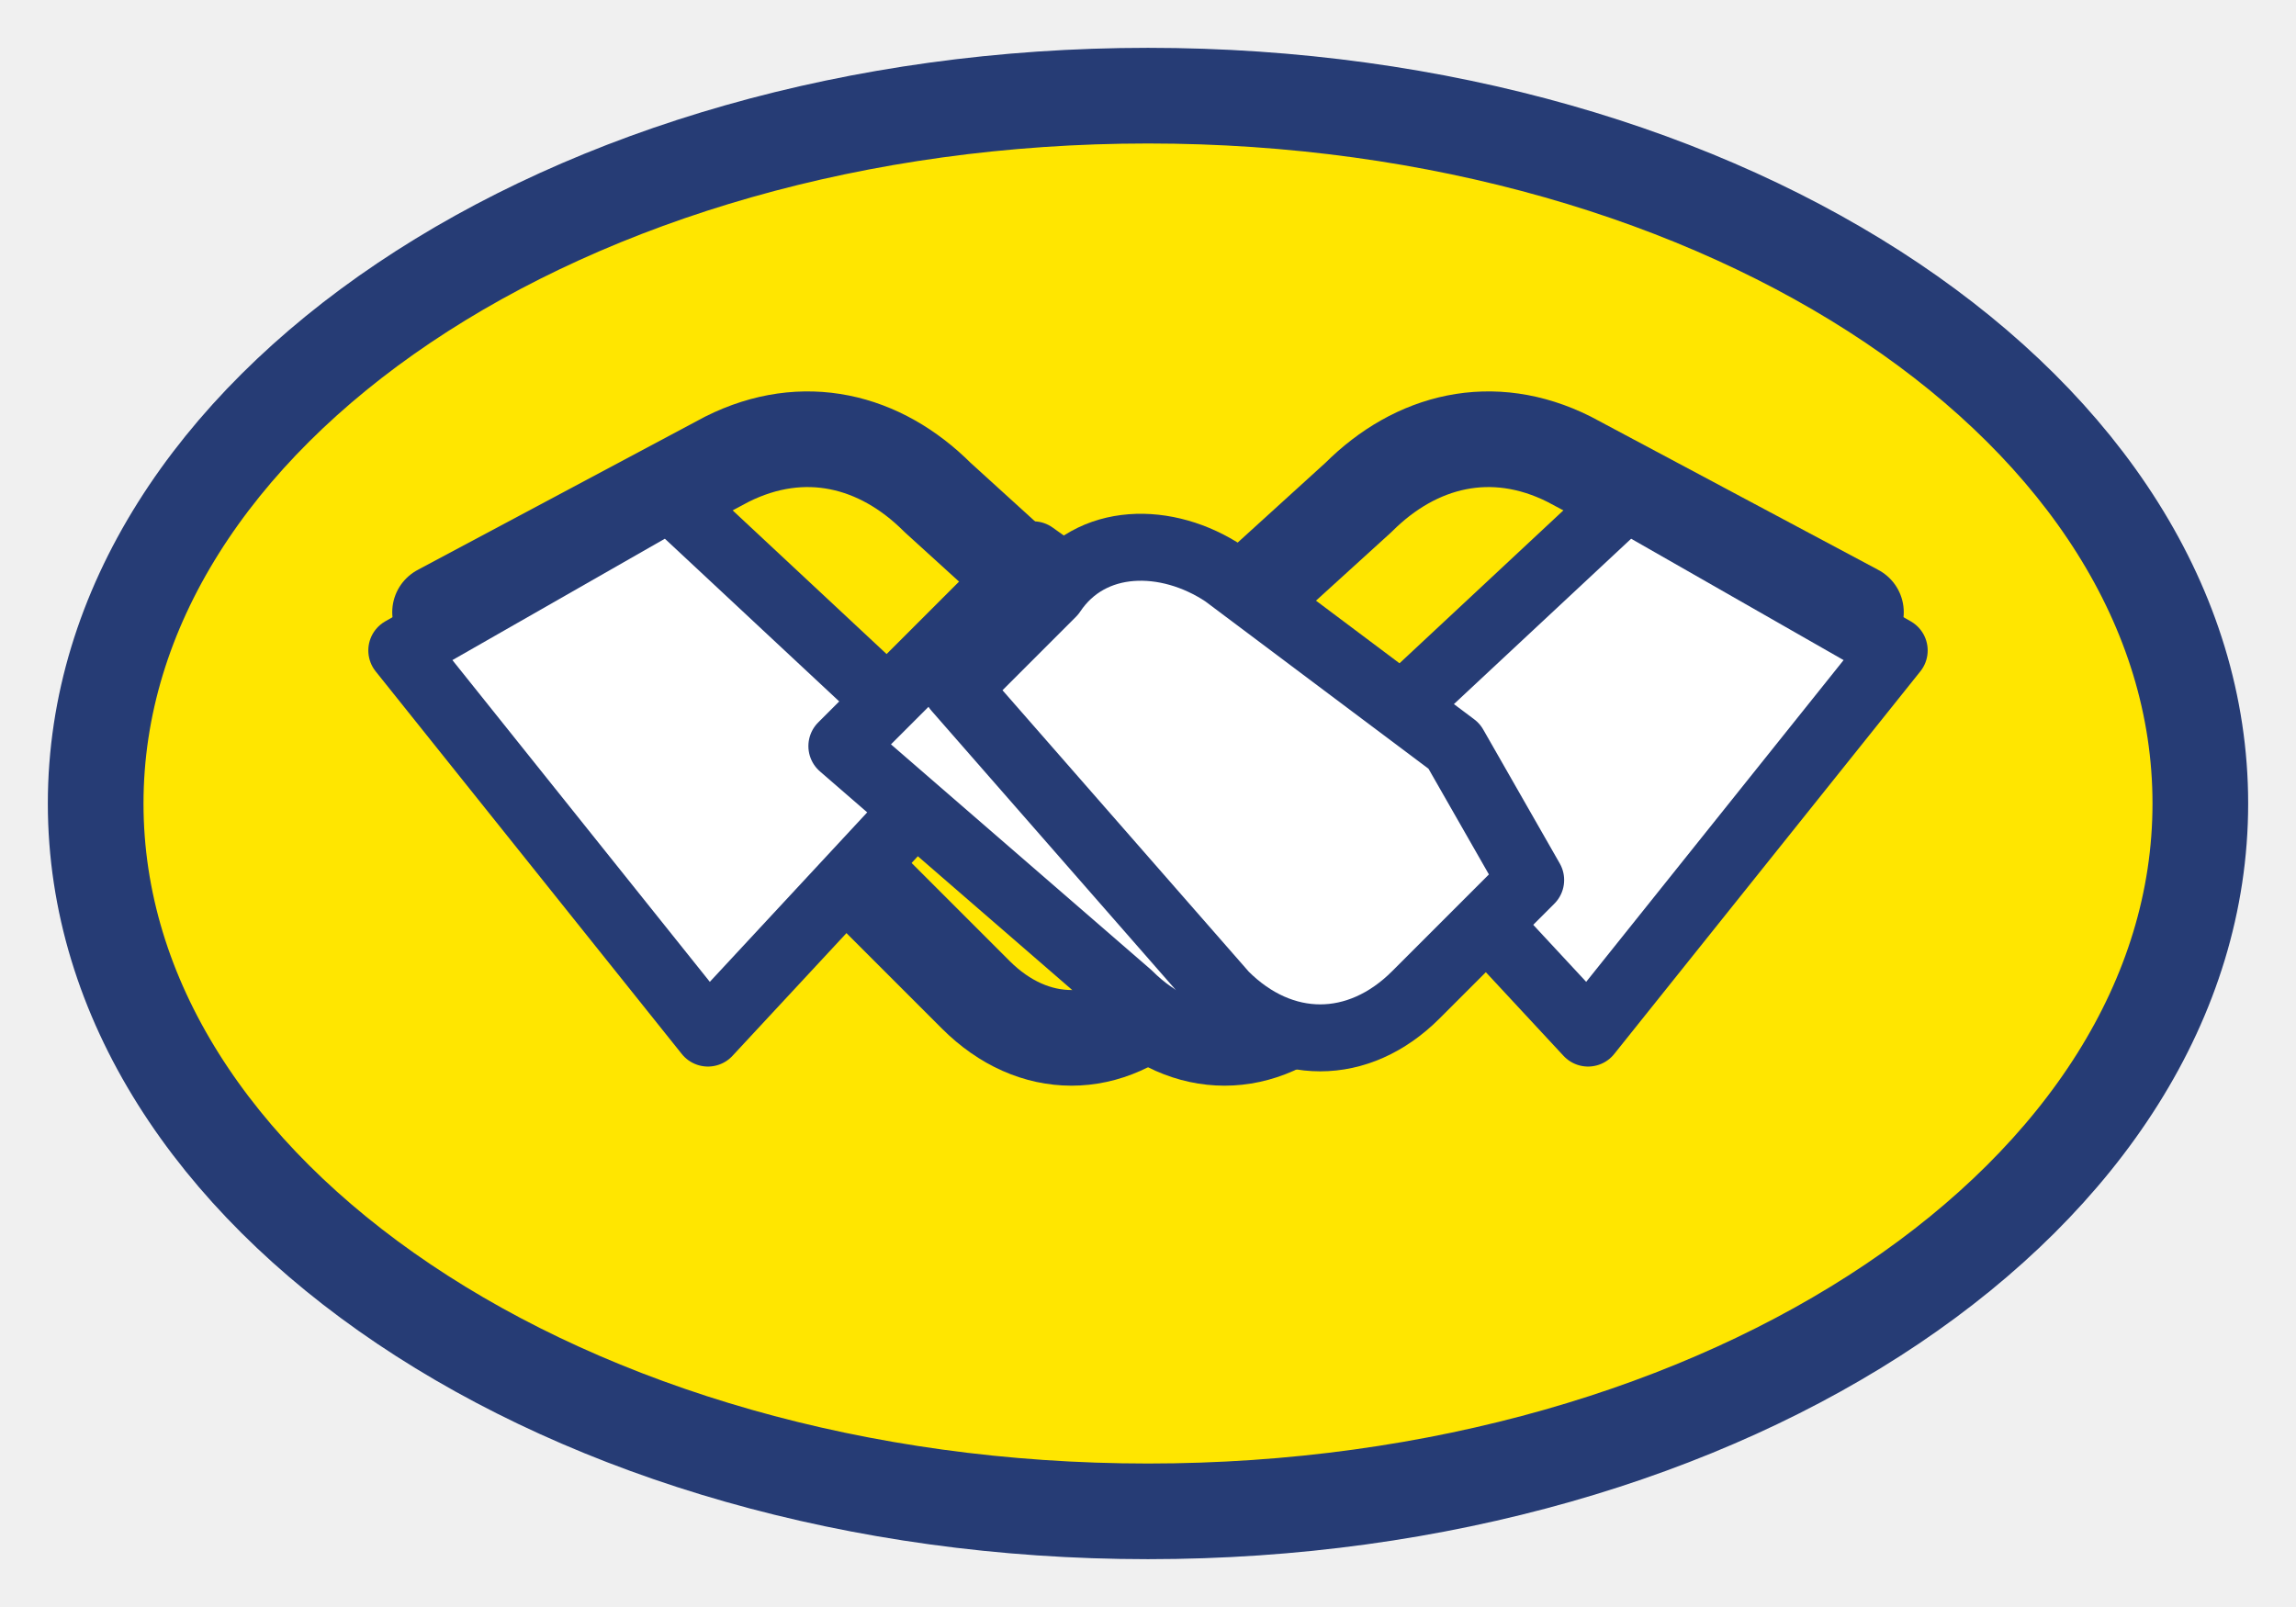
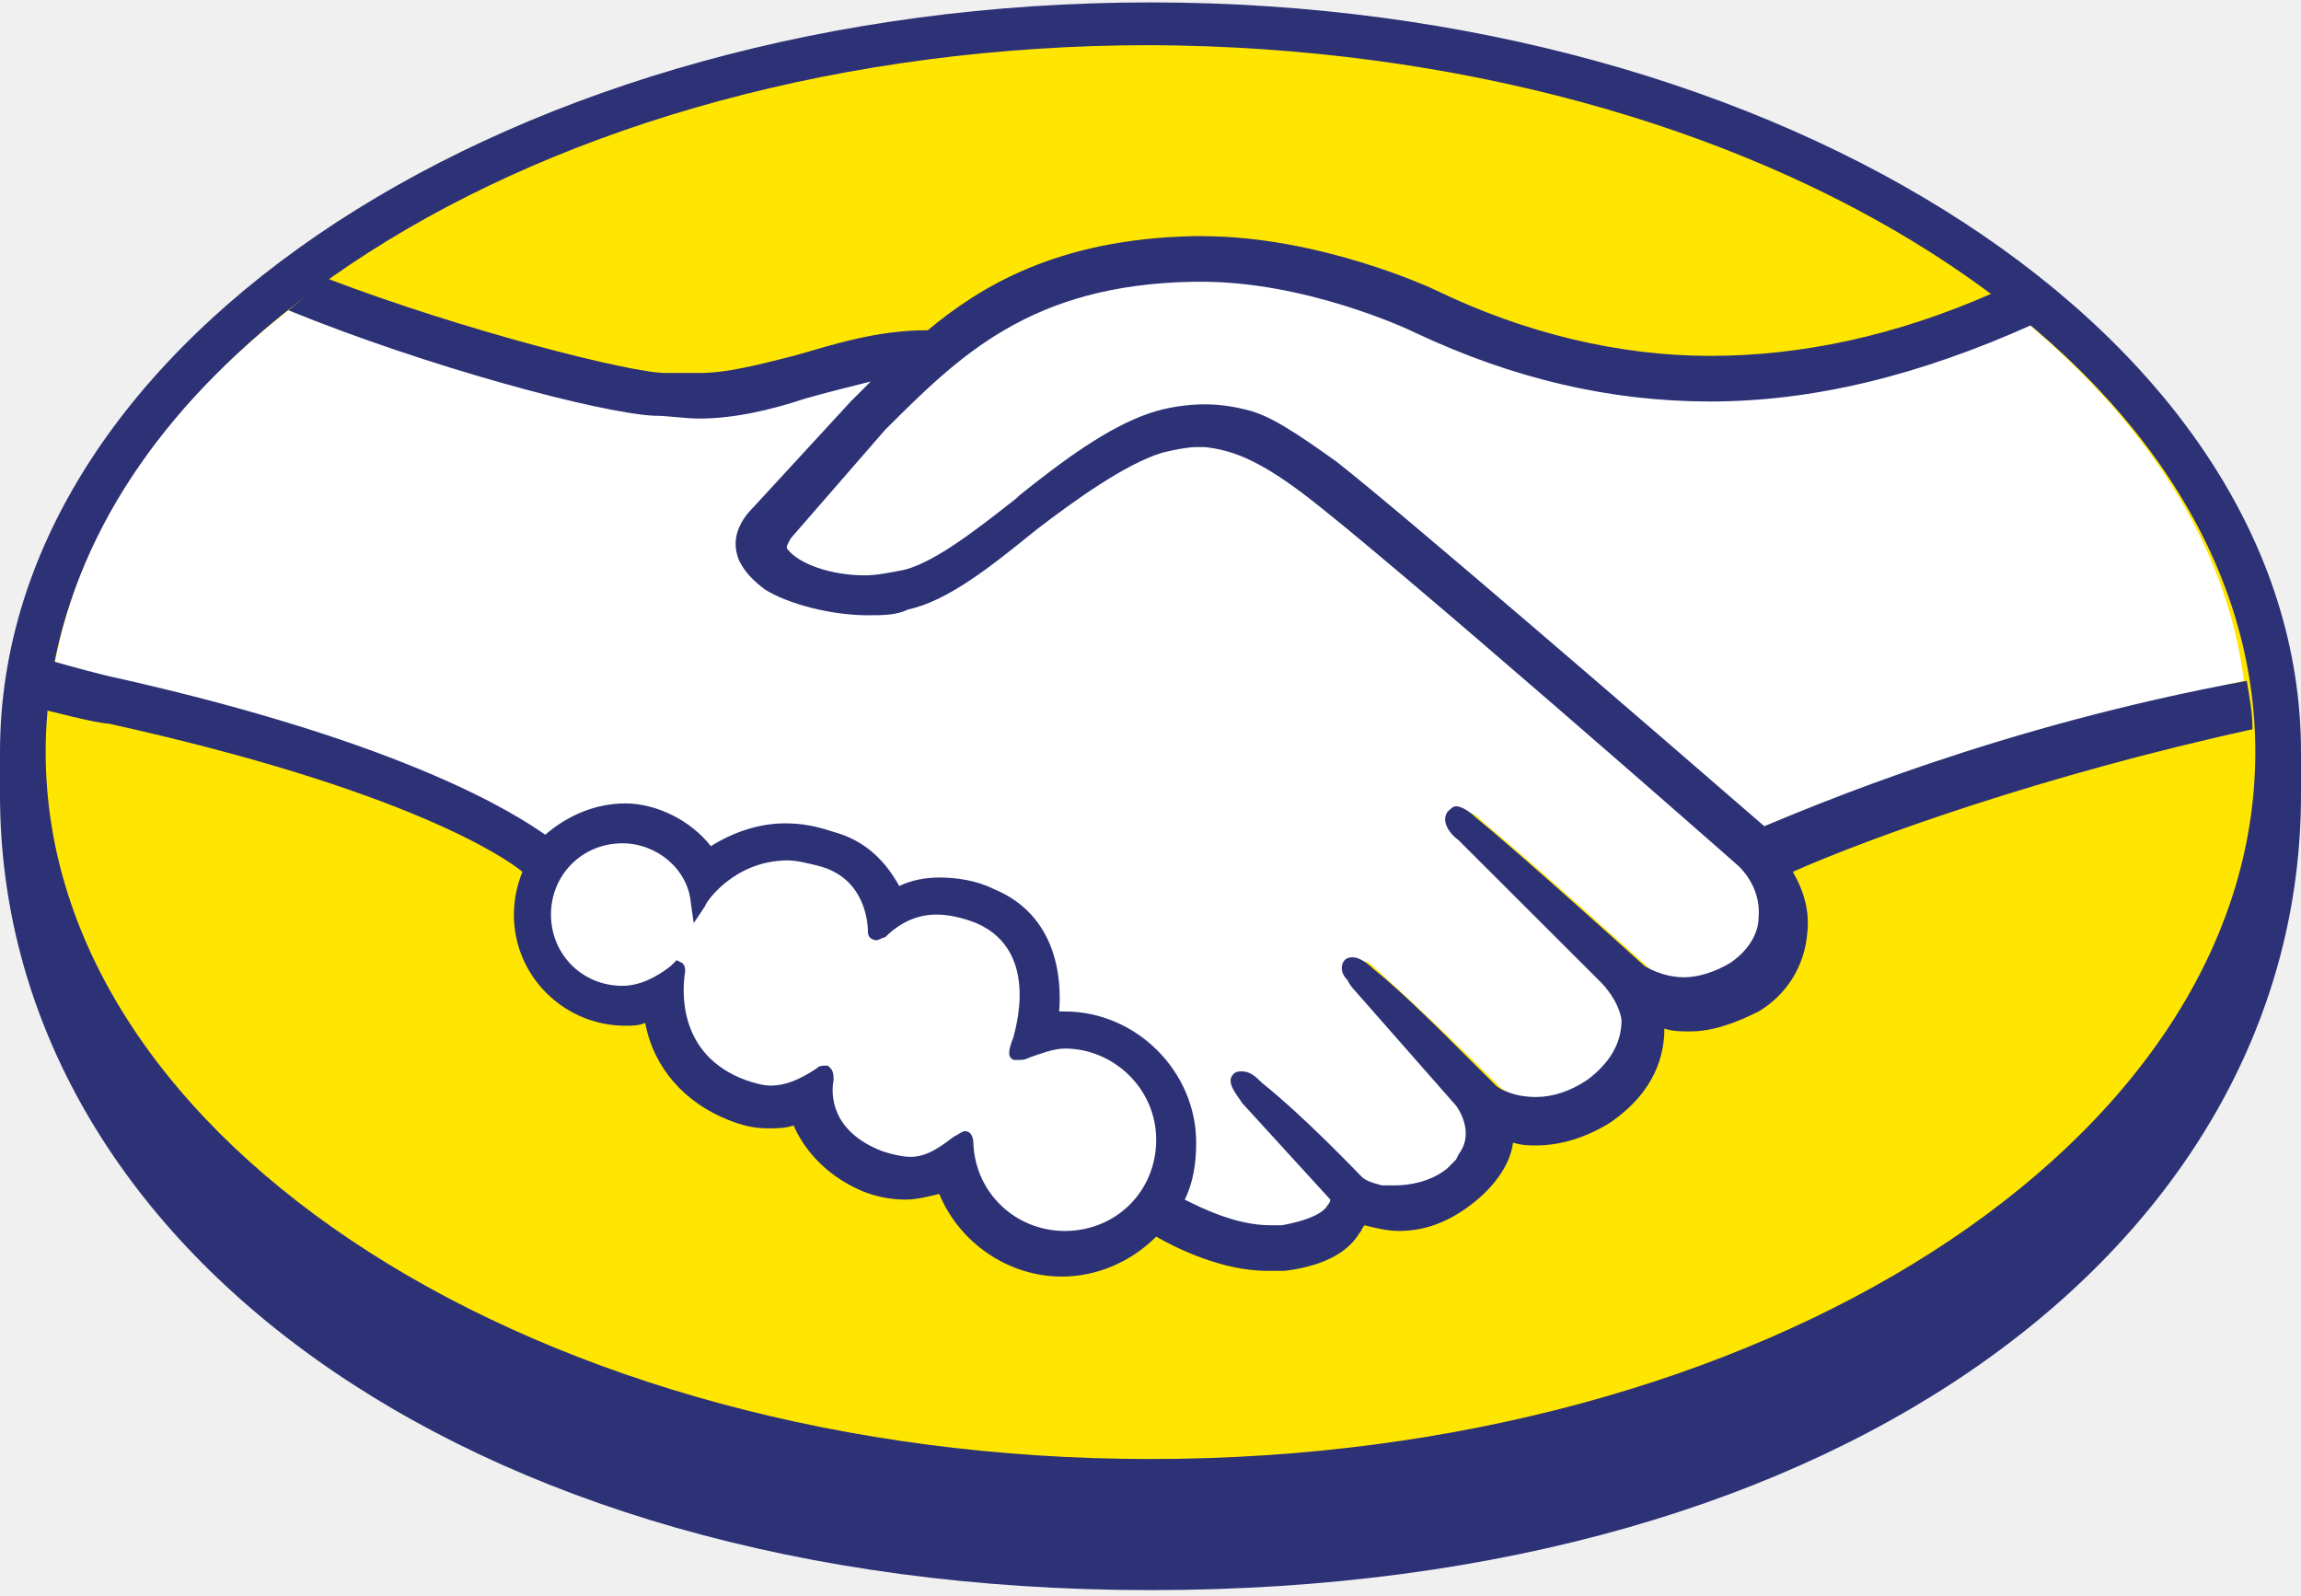
- <svg xmlns="http://www.w3.org/2000/svg" viewBox="0 0 120 84" role="img" aria-label="Mercado Livre">
-   <ellipse cx="60" cy="42" rx="55" ry="37" fill="#ffe600" stroke="#263c75" stroke-width="5" />
-   <g fill="none" stroke="#263c75" stroke-width="5" stroke-linecap="round" stroke-linejoin="round">
-     <path d="M23 32l15-8c4-2 8-1 11 2l11 10" />
-     <path d="M97 32l-15-8c-4-2-8-1-11 2L60 36" />
-     <path d="M37 38l14 14c3 3 7 3 10 0l7-7" />
-     <path d="M83 38L69 52c-3 3-7 3-10 0" />
-   </g>
-   <g fill="#fff" stroke="#263c75" stroke-width="3.5" stroke-linecap="round" stroke-linejoin="round">
-     <path d="M21 34l14-8 15 14-13 14z" />
-     <path d="M99 34l-14-8-15 14 13 14z" />
-     <path d="M44 39l15 13c3 3 7 3 10 0l5-5-13-13-7-5z" />
-     <path d="M76 39L64 30c-3-2-7-2-9 1l-5 5 14 16c3 3 7 3 10 0l6-6z" />
-   </g>
+ <svg xmlns="http://www.w3.org/2000/svg" fill="none" viewBox="0 0 150 104">
+   <path fill="#2D3277" d="M150 49.027c0-26.944-33.685-48.87-75-48.87-41.501 0-75 21.926-75 48.87v2.787c0 28.616 29.404 51.843 75 51.843 45.968 0 75-23.227 75-51.843v-2.787Z" />
+   <path fill="#FFE600" d="M147.022 49.027c0 25.457-32.196 46.083-72.022 46.083-39.826 0-72.022-20.626-72.022-46.083C2.978 23.57 35.174 2.944 75 2.944c39.826.186 72.022 20.626 72.022 46.083Z" />
+   <path fill="#FFF" d="M50.993 34.533s-.745.743-.373 1.487c1.117 1.486 4.653 2.23 8.189 1.486 2.047-.557 4.839-2.601 7.444-4.645 2.792-2.23 5.583-4.46 8.56-5.389 2.979-.93 4.84-.558 6.142-.186 1.49.372 2.978 1.3 5.584 3.345 5.024 3.716 24.751 20.997 28.101 23.97 2.792-1.3 15.075-6.503 31.638-10.22-1.117-8.919-6.514-17.095-14.702-23.784-11.353 4.831-25.31 7.247-39.082.557 0 0-7.444-3.53-14.702-3.345-10.794.186-15.447 5.017-20.472 9.849l-6.327 6.875Z" />
+   <path fill="#FFF" d="M114.082 56.274c-.186-.186-23.263-20.44-28.474-24.342-2.978-2.23-4.653-2.788-6.514-3.16-.93-.185-2.233 0-3.163.372-2.42.744-5.584 2.788-8.375 5.017-2.978 2.416-5.77 4.46-8.189 5.017-3.163.93-7.258 0-9.119-1.114-.744-.558-1.303-1.115-1.489-1.673-.744-1.486.559-2.787.745-2.973l6.327-6.875 2.233-2.23c-2.047.186-3.908.743-5.769 1.3-2.233.558-4.466 1.302-6.7 1.302-.93 0-5.955-.744-6.885-1.115-5.77-1.487-10.794-3.16-18.425-6.69C11.166 25.8 5.211 34.161 3.536 43.452c1.303.372 3.35.93 4.28 1.115 20.472 4.46 26.8 9.291 28.102 10.22 1.303-1.3 2.978-2.23 5.025-2.23 2.233 0 4.28 1.115 5.583 2.974 1.117-.93 2.792-1.673 4.839-1.673.93 0 1.86.186 2.977.558a6.83 6.83 0 0 1 4.095 3.716c.744-.372 1.675-.557 2.791-.557 1.117 0 2.233.185 3.35.743 3.722 1.672 4.28 5.389 4.094 8.176h.745c4.466 0 8.189 3.716 8.189 8.176 0 1.3-.373 2.601-.931 3.902 1.303.743 4.28 2.23 7.072 1.858 2.233-.186 2.978-.929 3.35-1.486.186-.372.372-.558.186-.93l-5.77-6.503s-.93-.93-.558-1.3c.373-.372.93.185 1.303.557 2.978 2.415 6.514 6.132 6.514 6.132s.372.557 1.675.743c1.116.186 3.163 0 4.652-1.115.373-.372.745-.743.93-1.115 1.49-1.858-.185-3.716-.185-3.716l-6.7-7.619s-.93-.929-.558-1.3c.372-.372.93.185 1.302.557a253.206 253.206 0 0 1 8.003 7.619c.558.371 3.164 2.044 6.513-.186 2.048-1.301 2.42-2.973 2.42-4.274-.186-1.672-1.489-2.787-1.489-2.787l-9.305-9.291s-.93-.744-.558-1.301c.372-.372.93.186 1.302.557 2.978 2.416 10.98 9.663 10.98 9.663.186 0 2.792 2.044 6.328-.186 1.303-.743 2.047-1.858 2.047-3.345-.372-2.044-2.047-3.53-2.047-3.53Z" />
+   <path fill="#FFF" d="M69.417 67.98c-1.489 0-2.978.744-3.164.744-.186 0 0-.558.186-.93.186-.371 2.047-5.946-2.605-7.99-3.536-1.486-5.583.186-6.328.93-.186.185-.372.185-.372 0 0-.93-.558-3.717-3.536-4.646-4.28-1.3-7.072 1.672-7.816 2.787-.373-2.415-2.42-4.46-5.025-4.46a5 5 0 0 0-5.025 5.018 5 5 0 0 0 5.025 5.017c1.303 0 2.605-.558 3.536-1.487v.186c-.186 1.3-.559 5.76 4.094 7.619 1.861.743 3.536.186 4.839-.744.372-.371.372-.185.372.186-.186 1.115 0 3.717 3.536 5.017 2.605 1.115 4.28 0 5.21-.929.373-.371.56-.371.56.372.185 3.345 2.977 5.946 6.327 5.946 3.536 0 6.327-2.787 6.327-6.318.186-3.344-2.605-6.132-6.141-6.318Z" />
+   <path fill="#2D3277" d="M115.012 53.858c-7.072-6.132-23.635-20.44-27.915-23.785-2.606-1.858-4.28-2.973-5.77-3.344-.744-.186-1.674-.372-2.791-.372s-2.42.186-3.536.558c-2.792.929-5.77 3.158-8.56 5.388l-.187.186c-2.605 2.044-5.21 4.088-7.258 4.646-.93.185-1.861.371-2.605.371-2.234 0-4.28-.743-5.025-1.672-.186-.186 0-.372.186-.744l6.141-7.06c4.839-4.832 9.492-9.477 20.1-9.663h.558c6.7 0 13.213 2.973 13.958 3.345 6.327 2.973 12.655 4.46 19.168 4.46 6.7 0 13.586-1.673 21.03-5.018-.744-.743-1.675-1.3-2.605-2.044-6.328 2.787-12.469 4.088-18.425 4.088-5.955 0-12.096-1.486-17.866-4.274-.372-.186-7.63-3.53-15.26-3.53h-.558c-8.933.186-13.958 3.344-17.308 6.132-3.35 0-6.142.929-8.747 1.672-2.233.558-4.28 1.115-6.142 1.115h-2.233c-2.233 0-13.213-2.787-21.96-6.132-.93.557-1.675 1.3-2.605 2.044 9.119 3.716 20.285 6.69 23.82 6.875.931 0 2.048.186 2.979.186 2.233 0 4.652-.557 6.885-1.3 1.303-.372 2.792-.744 4.28-1.116l-1.302 1.301-6.328 6.876c-.558.557-1.674 1.858-.93 3.53.372.743.93 1.3 1.675 1.858 1.489.93 4.28 1.673 6.7 1.673.93 0 1.86 0 2.605-.372 2.606-.557 5.397-2.787 8.375-5.203 2.42-1.858 5.77-4.274 8.188-5.017.745-.186 1.675-.372 2.234-.372h.558c1.675.186 3.35.744 6.328 2.973 5.21 3.903 28.287 24.157 28.473 24.343 0 0 1.489 1.3 1.303 3.344 0 1.115-.744 2.23-1.861 2.974-.93.557-2.047.929-2.978.929-1.488 0-2.605-.744-2.605-.744s-8.002-7.247-10.98-9.662c-.372-.372-.93-.744-1.303-.744-.186 0-.372.186-.558.372-.372.557 0 1.3.744 1.858l9.305 9.291s1.117 1.115 1.303 2.416c0 1.486-.744 2.787-2.233 3.902-1.117.743-2.233 1.115-3.35 1.115-1.489 0-2.42-.557-2.605-.743l-1.303-1.301c-2.42-2.416-4.839-4.831-6.7-6.318-.372-.371-.93-.743-1.303-.743-.186 0-.372 0-.558.186-.186.186-.372.743.186 1.3a2.3 2.3 0 0 0 .372.558l6.7 7.618s1.303 1.673.186 3.16l-.186.37-.558.558c-1.117.93-2.606 1.115-3.35 1.115h-.93c-.745-.186-1.117-.371-1.303-.557-.373-.372-3.722-3.902-6.514-6.132-.372-.372-.744-.743-1.303-.743-.186 0-.372 0-.558.185-.558.558.372 1.487.558 1.859l5.77 6.317s0 .186-.186.372c-.187.372-.931.93-2.978 1.3h-.745c-2.233 0-4.466-1.114-5.583-1.672.559-1.115.745-2.415.745-3.716 0-4.645-3.908-8.548-8.561-8.548h-.372c.186-2.23-.186-6.317-4.28-7.99-1.117-.557-2.42-.743-3.537-.743-.93 0-1.86.186-2.605.557-.93-1.672-2.233-2.973-4.28-3.53-1.117-.372-2.048-.558-3.164-.558-1.675 0-3.35.558-4.839 1.487-1.303-1.672-3.536-2.787-5.583-2.787-1.861 0-3.722.743-5.211 2.044-1.861-1.301-8.933-5.947-27.916-10.22-.93-.186-2.977-.744-4.28-1.115-.186 1.115-.372 2.044-.558 3.159 0 0 3.536.929 4.28.929 19.355 4.274 25.868 8.733 26.985 9.662a7.446 7.446 0 0 0-.558 2.787c0 4.089 3.35 7.247 7.258 7.247.372 0 .93 0 1.303-.185.558 2.973 2.605 5.203 5.397 6.317.93.372 1.675.558 2.605.558.558 0 1.117 0 1.675-.186.558 1.3 1.861 3.159 4.466 4.274a7.472 7.472 0 0 0 2.792.557c.745 0 1.489-.185 2.233-.371 1.303 3.159 4.467 5.389 8.003 5.389 2.233 0 4.466-.93 6.141-2.602 1.303.743 4.28 2.23 7.258 2.23h1.117c2.978-.372 4.28-1.487 4.839-2.416.186-.186.186-.371.372-.557.744.186 1.489.371 2.233.371 1.675 0 3.164-.557 4.653-1.672 1.489-1.115 2.605-2.601 2.791-4.088.559.186 1.117.186 1.489.186 1.675 0 3.35-.558 4.839-1.487 2.977-2.044 3.536-4.46 3.536-6.132.558.186 1.116.186 1.675.186 1.489 0 2.977-.557 4.466-1.3a6.49 6.49 0 0 0 3.164-5.018c.186-1.486-.186-2.787-.931-4.088 5.025-2.23 16.378-6.318 29.963-9.29 0-1.116-.186-2.045-.372-3.16-16.191 2.974-28.288 8.176-31.452 9.477ZM69.417 80.244c-3.164 0-5.77-2.415-5.956-5.574 0-.186 0-.93-.558-.93-.186 0-.372.187-.744.372-.745.558-1.675 1.301-2.792 1.301-.558 0-1.302-.186-1.86-.371-3.35-1.301-3.35-3.717-3.165-4.646 0-.186 0-.557-.186-.743l-.186-.186h-.186c-.186 0-.372 0-.558.186-1.117.743-2.047 1.115-2.978 1.115-.558 0-1.116-.186-1.675-.372-4.466-1.672-4.094-5.946-3.908-7.061 0-.186 0-.372-.186-.557l-.372-.186-.373.371c-.93.744-2.047 1.301-3.163 1.301-2.606 0-4.653-2.044-4.653-4.645 0-2.602 2.047-4.646 4.653-4.646 2.233 0 4.28 1.672 4.466 3.902l.186 1.301.745-1.115c0-.186 1.86-2.973 5.397-2.973.558 0 1.302.186 2.047.372 2.791.743 3.164 3.344 3.164 4.273 0 .558.558.558.558.558.186 0 .372-.186.558-.186.559-.557 1.675-1.486 3.35-1.486.745 0 1.675.185 2.606.557 4.28 1.858 2.419 7.247 2.419 7.433-.372.929-.372 1.3 0 1.486h.372c.186 0 .372 0 .745-.186.558-.185 1.489-.557 2.233-.557 3.164 0 5.955 2.602 5.955 5.946 0 3.345-2.605 5.946-5.955 5.946Z" />
</svg>
